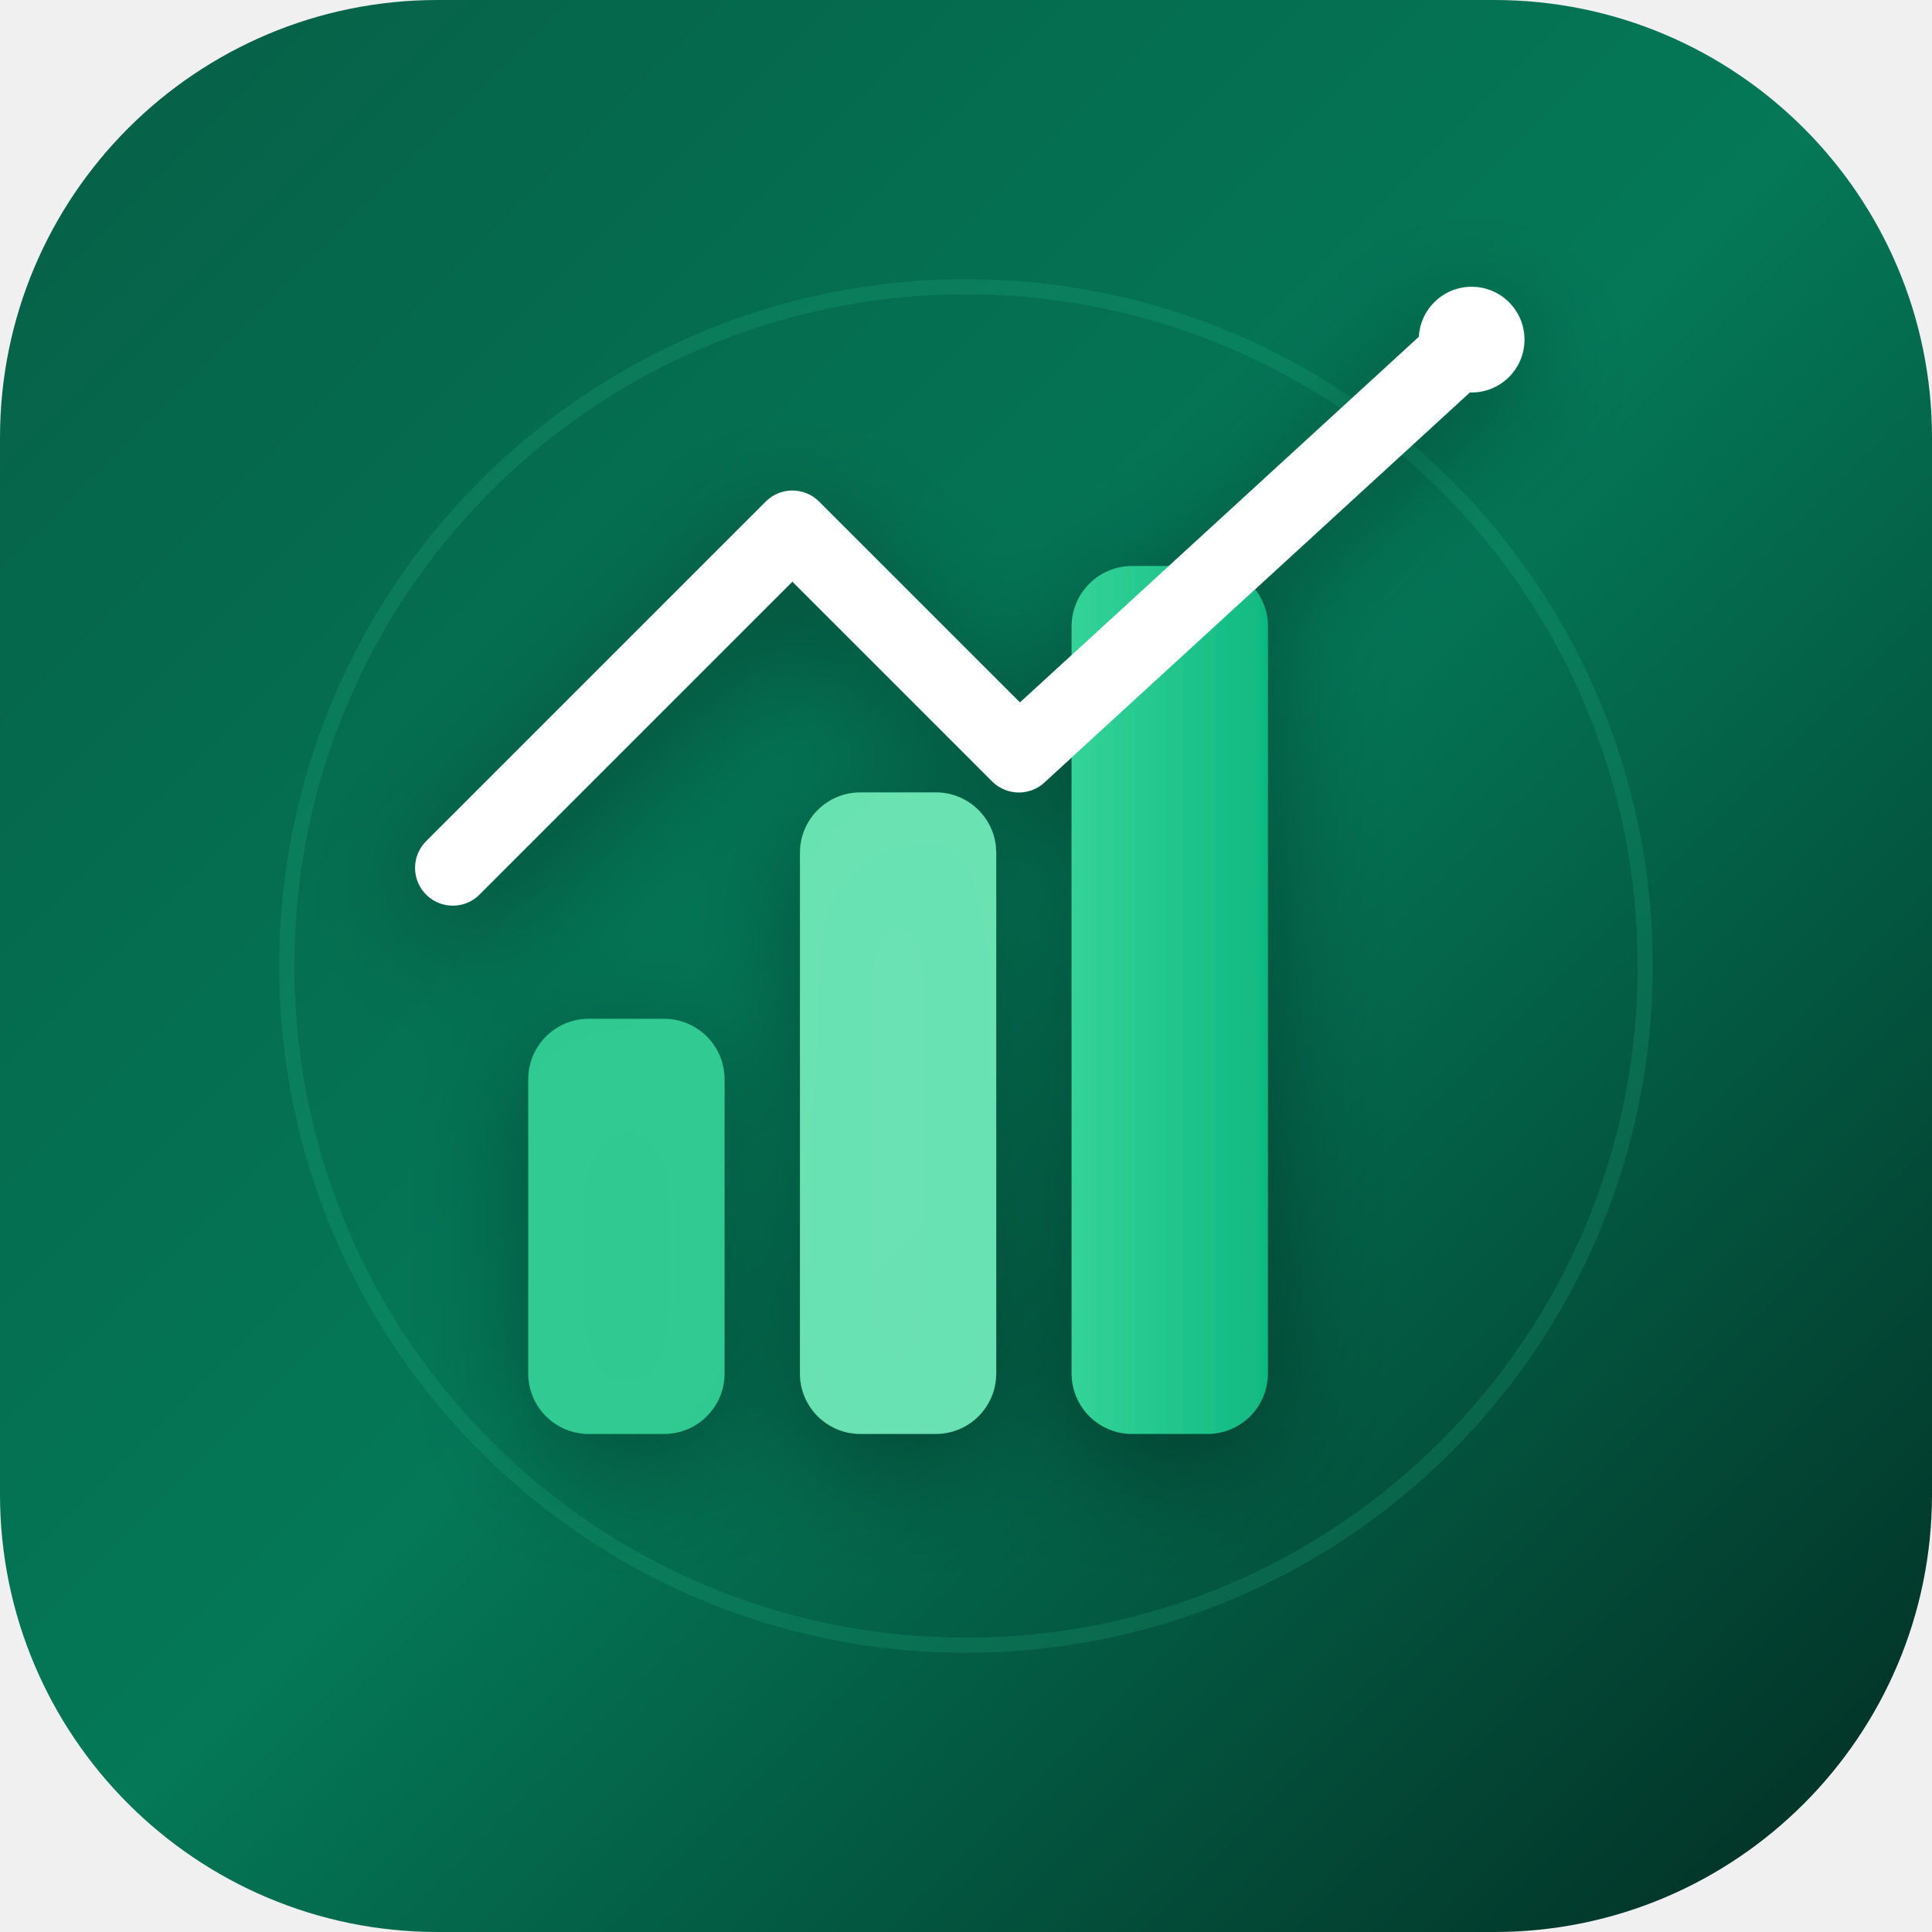
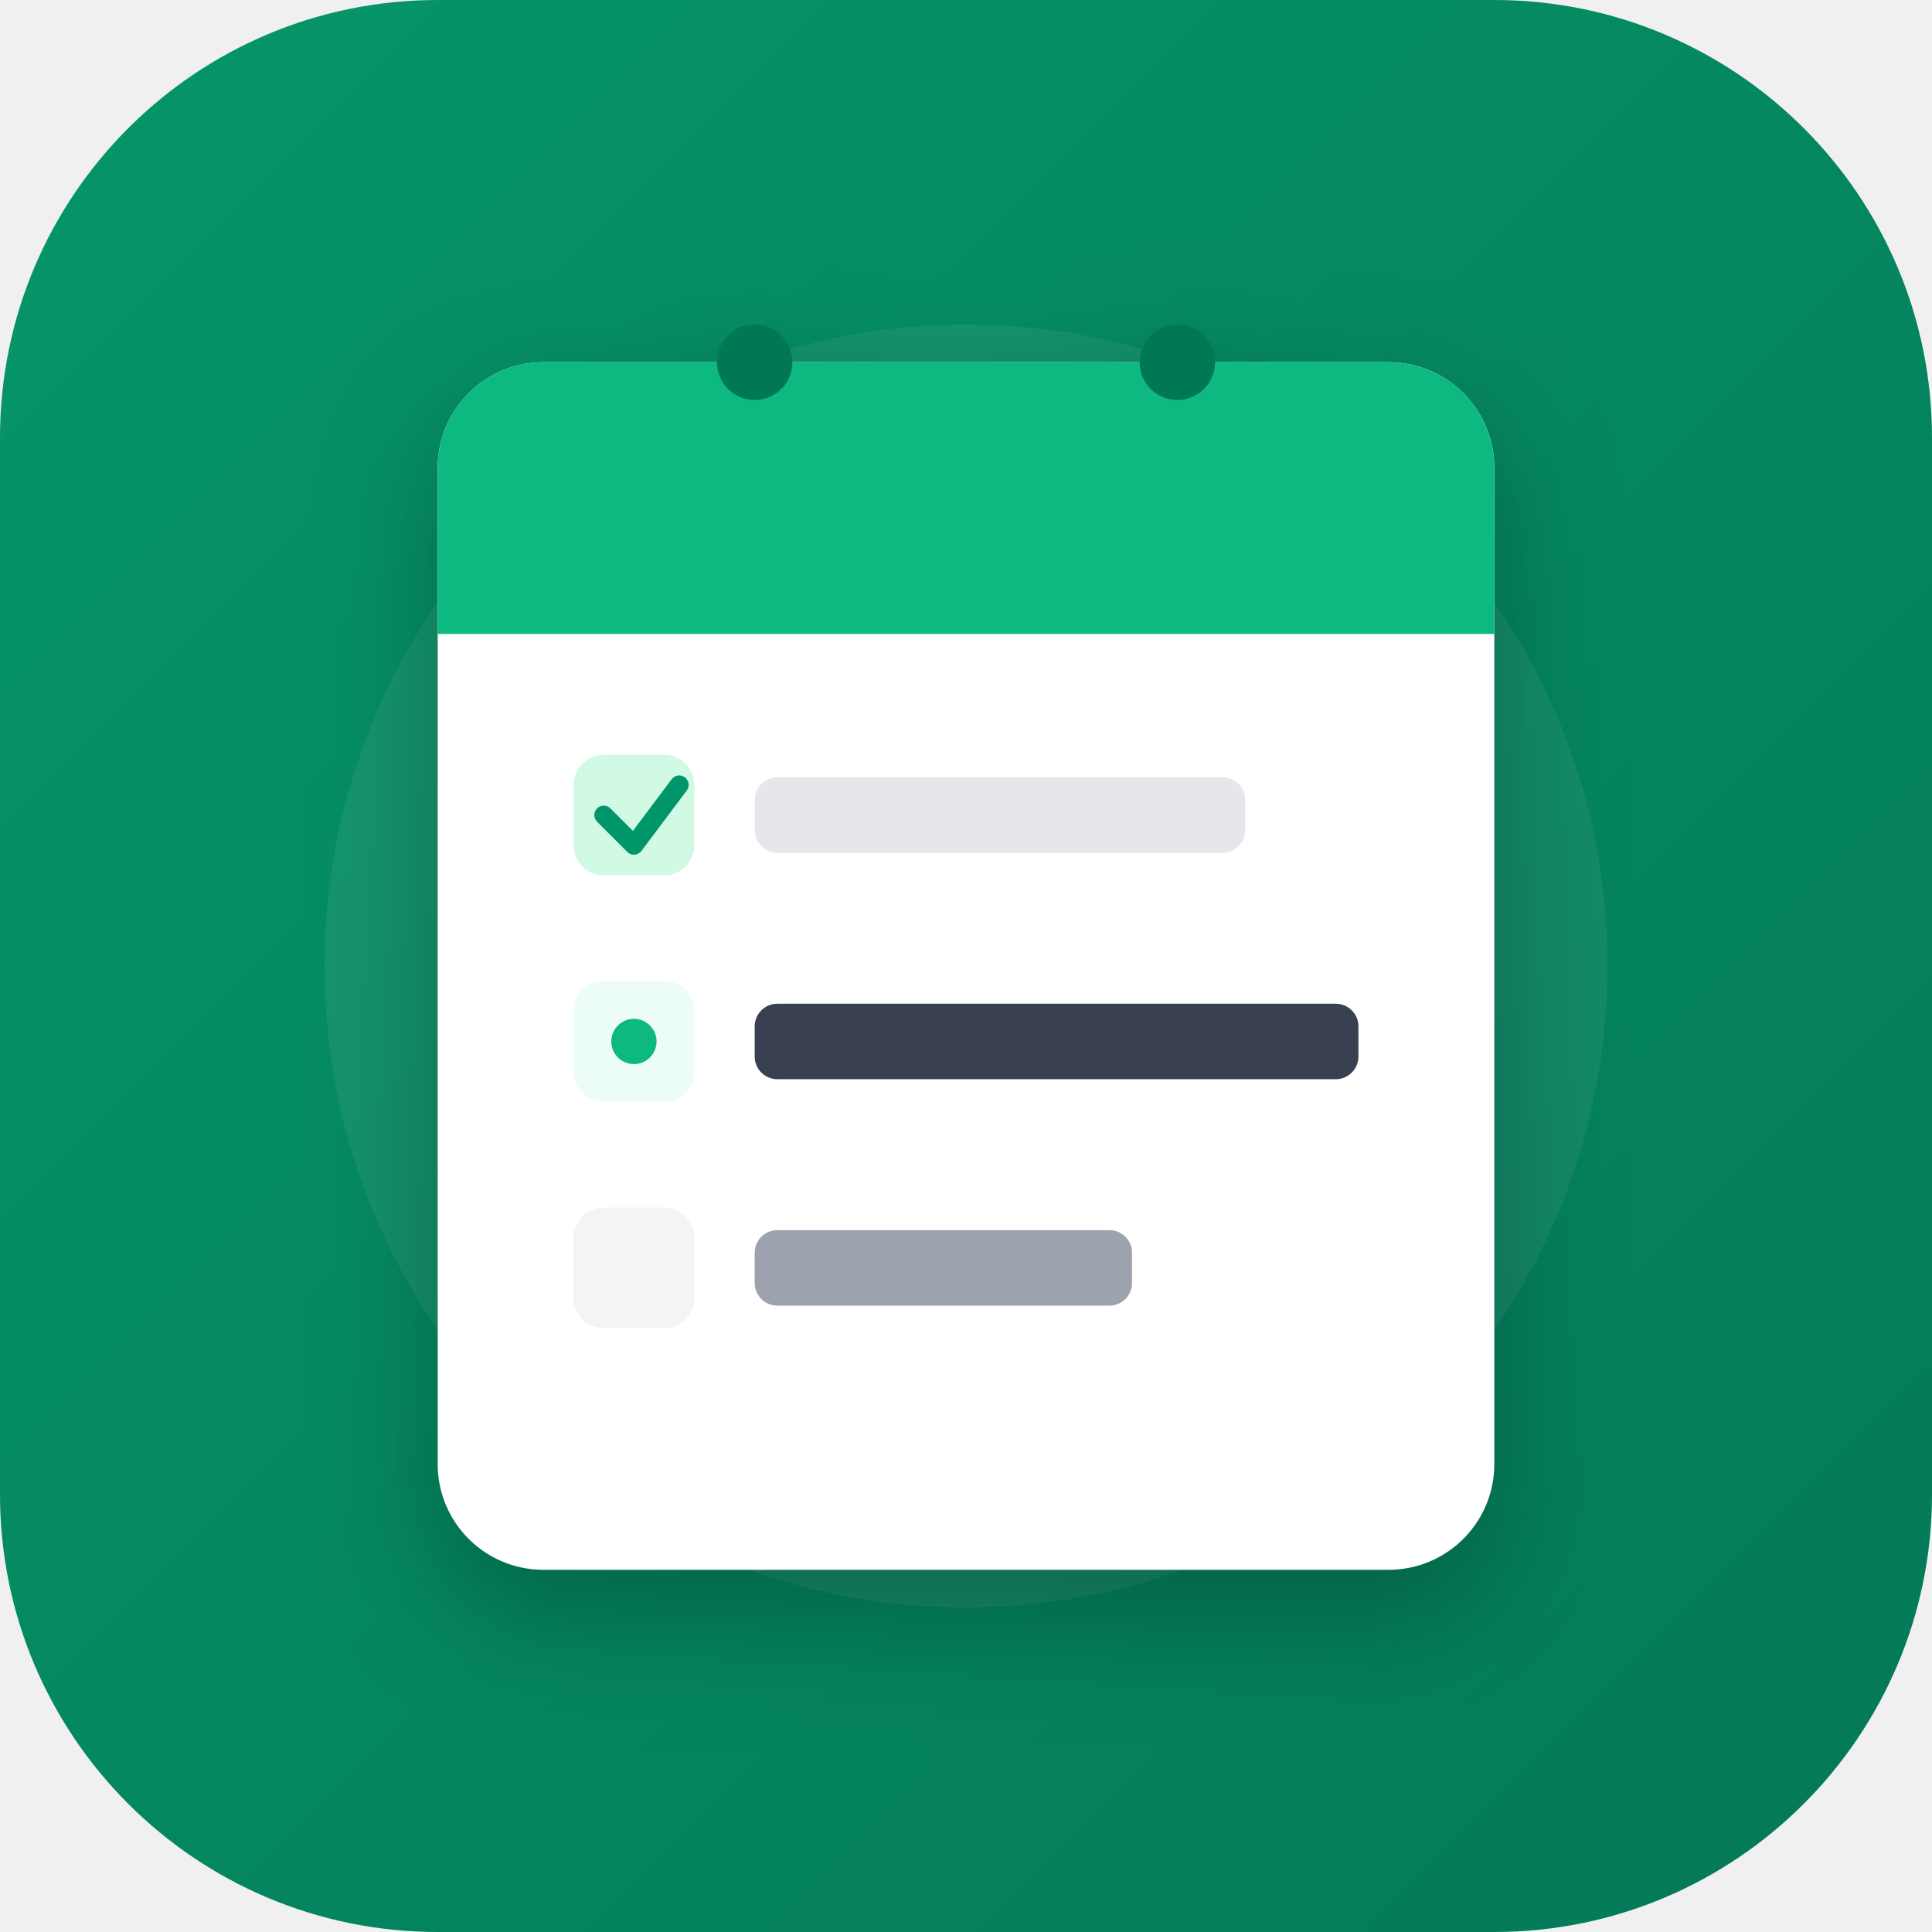
<svg xmlns="http://www.w3.org/2000/svg" viewBox="0 0 512 512" width="512" height="512">
  <defs>
-     <linearGradient id="bgGrad" x1="0%" y1="0%" x2="100%" y2="100%">
-       <stop offset="0%" stop-color="#065f46" />
-       <stop offset="50%" stop-color="#047857" />
-       <stop offset="100%" stop-color="#022c22" />
+     <linearGradient id="plannerBg" x1="0%" y1="0%" x2="100%" y2="100%">
+       <stop offset="0%" stop-color="#059669" />
+       <stop offset="100%" stop-color="#047857" />
    </linearGradient>
-     <linearGradient id="accentGrad" x1="0%" y1="0%" x2="100%" y2="0%">
-       <stop offset="0%" stop-color="#34d399" />
-       <stop offset="100%" stop-color="#10b981" />
-     </linearGradient>
-     <filter id="glow" x="-20%" y="-20%" width="140%" height="140%">
-       <feDropShadow dx="0" dy="8" stdDeviation="16" flood-color="#000000" flood-opacity="0.35" />
+     <filter id="iconShadow" x="-20%" y="-20%" width="140%" height="140%">
+       <feDropShadow dx="0" dy="12" stdDeviation="16" flood-color="#000000" flood-opacity="0.25" />
    </filter>
  </defs>
-   <rect width="512" height="512" rx="116" fill="url(#bgGrad)" />
-   <circle cx="256" cy="256" r="180" fill="none" stroke="#34d399" stroke-width="4" stroke-opacity="0.15" />
-   <g filter="url(#glow)">
-     <rect x="140" y="270" width="52" height="110" rx="16" fill="#34d399" opacity="0.9" />
-     <rect x="212" y="210" width="52" height="170" rx="16" fill="#6ee7b7" opacity="0.95" />
-     <rect x="284" y="150" width="52" height="230" rx="16" fill="url(#accentGrad)" />
-     <path d="M 120 230 L 210 140 L 270 200 L 390 90" fill="none" stroke="#ffffff" stroke-width="20" stroke-linecap="round" stroke-linejoin="round" />
-     <circle cx="390" cy="90" r="14" fill="#ffffff" />
+   <rect width="512" height="512" rx="116" fill="url(#plannerBg)" />
+   <circle cx="256" cy="256" r="170" fill="#ffffff" fill-opacity="0.06" />
+   <g filter="url(#iconShadow)" transform="translate(116, 96)">
+     <rect x="0" y="0" width="280" height="320" rx="28" fill="#ffffff" />
+     <path d="M 0 28 A 28 28 0 0 1 28 0 L 252 0 A 28 28 0 0 1 280 28 L 280 72 L 0 72 Z" fill="#10b981" />
+     <circle cx="84" cy="0" r="10" fill="#047857" />
+     <circle cx="196" cy="0" r="10" fill="#047857" />
+     <rect x="36" y="104" width="32" height="32" rx="8" fill="#d1fae5" />
+     <path d="M 44 120 L 52 128 L 64 112" fill="none" stroke="#059669" stroke-width="5" stroke-linecap="round" stroke-linejoin="round" />
+     <rect x="84" y="110" width="130" height="20" rx="6" fill="#e5e7eb" />
+     <rect x="36" y="164" width="32" height="32" rx="8" fill="#ecfdf5" />
+     <circle cx="52" cy="180" r="6" fill="#10b981" />
+     <rect x="84" y="170" width="160" height="20" rx="6" fill="#374151" />
+     <rect x="36" y="224" width="32" height="32" rx="8" fill="#f3f4f6" />
+     <rect x="84" y="230" width="100" height="20" rx="6" fill="#9ca3af" />
  </g>
</svg>
